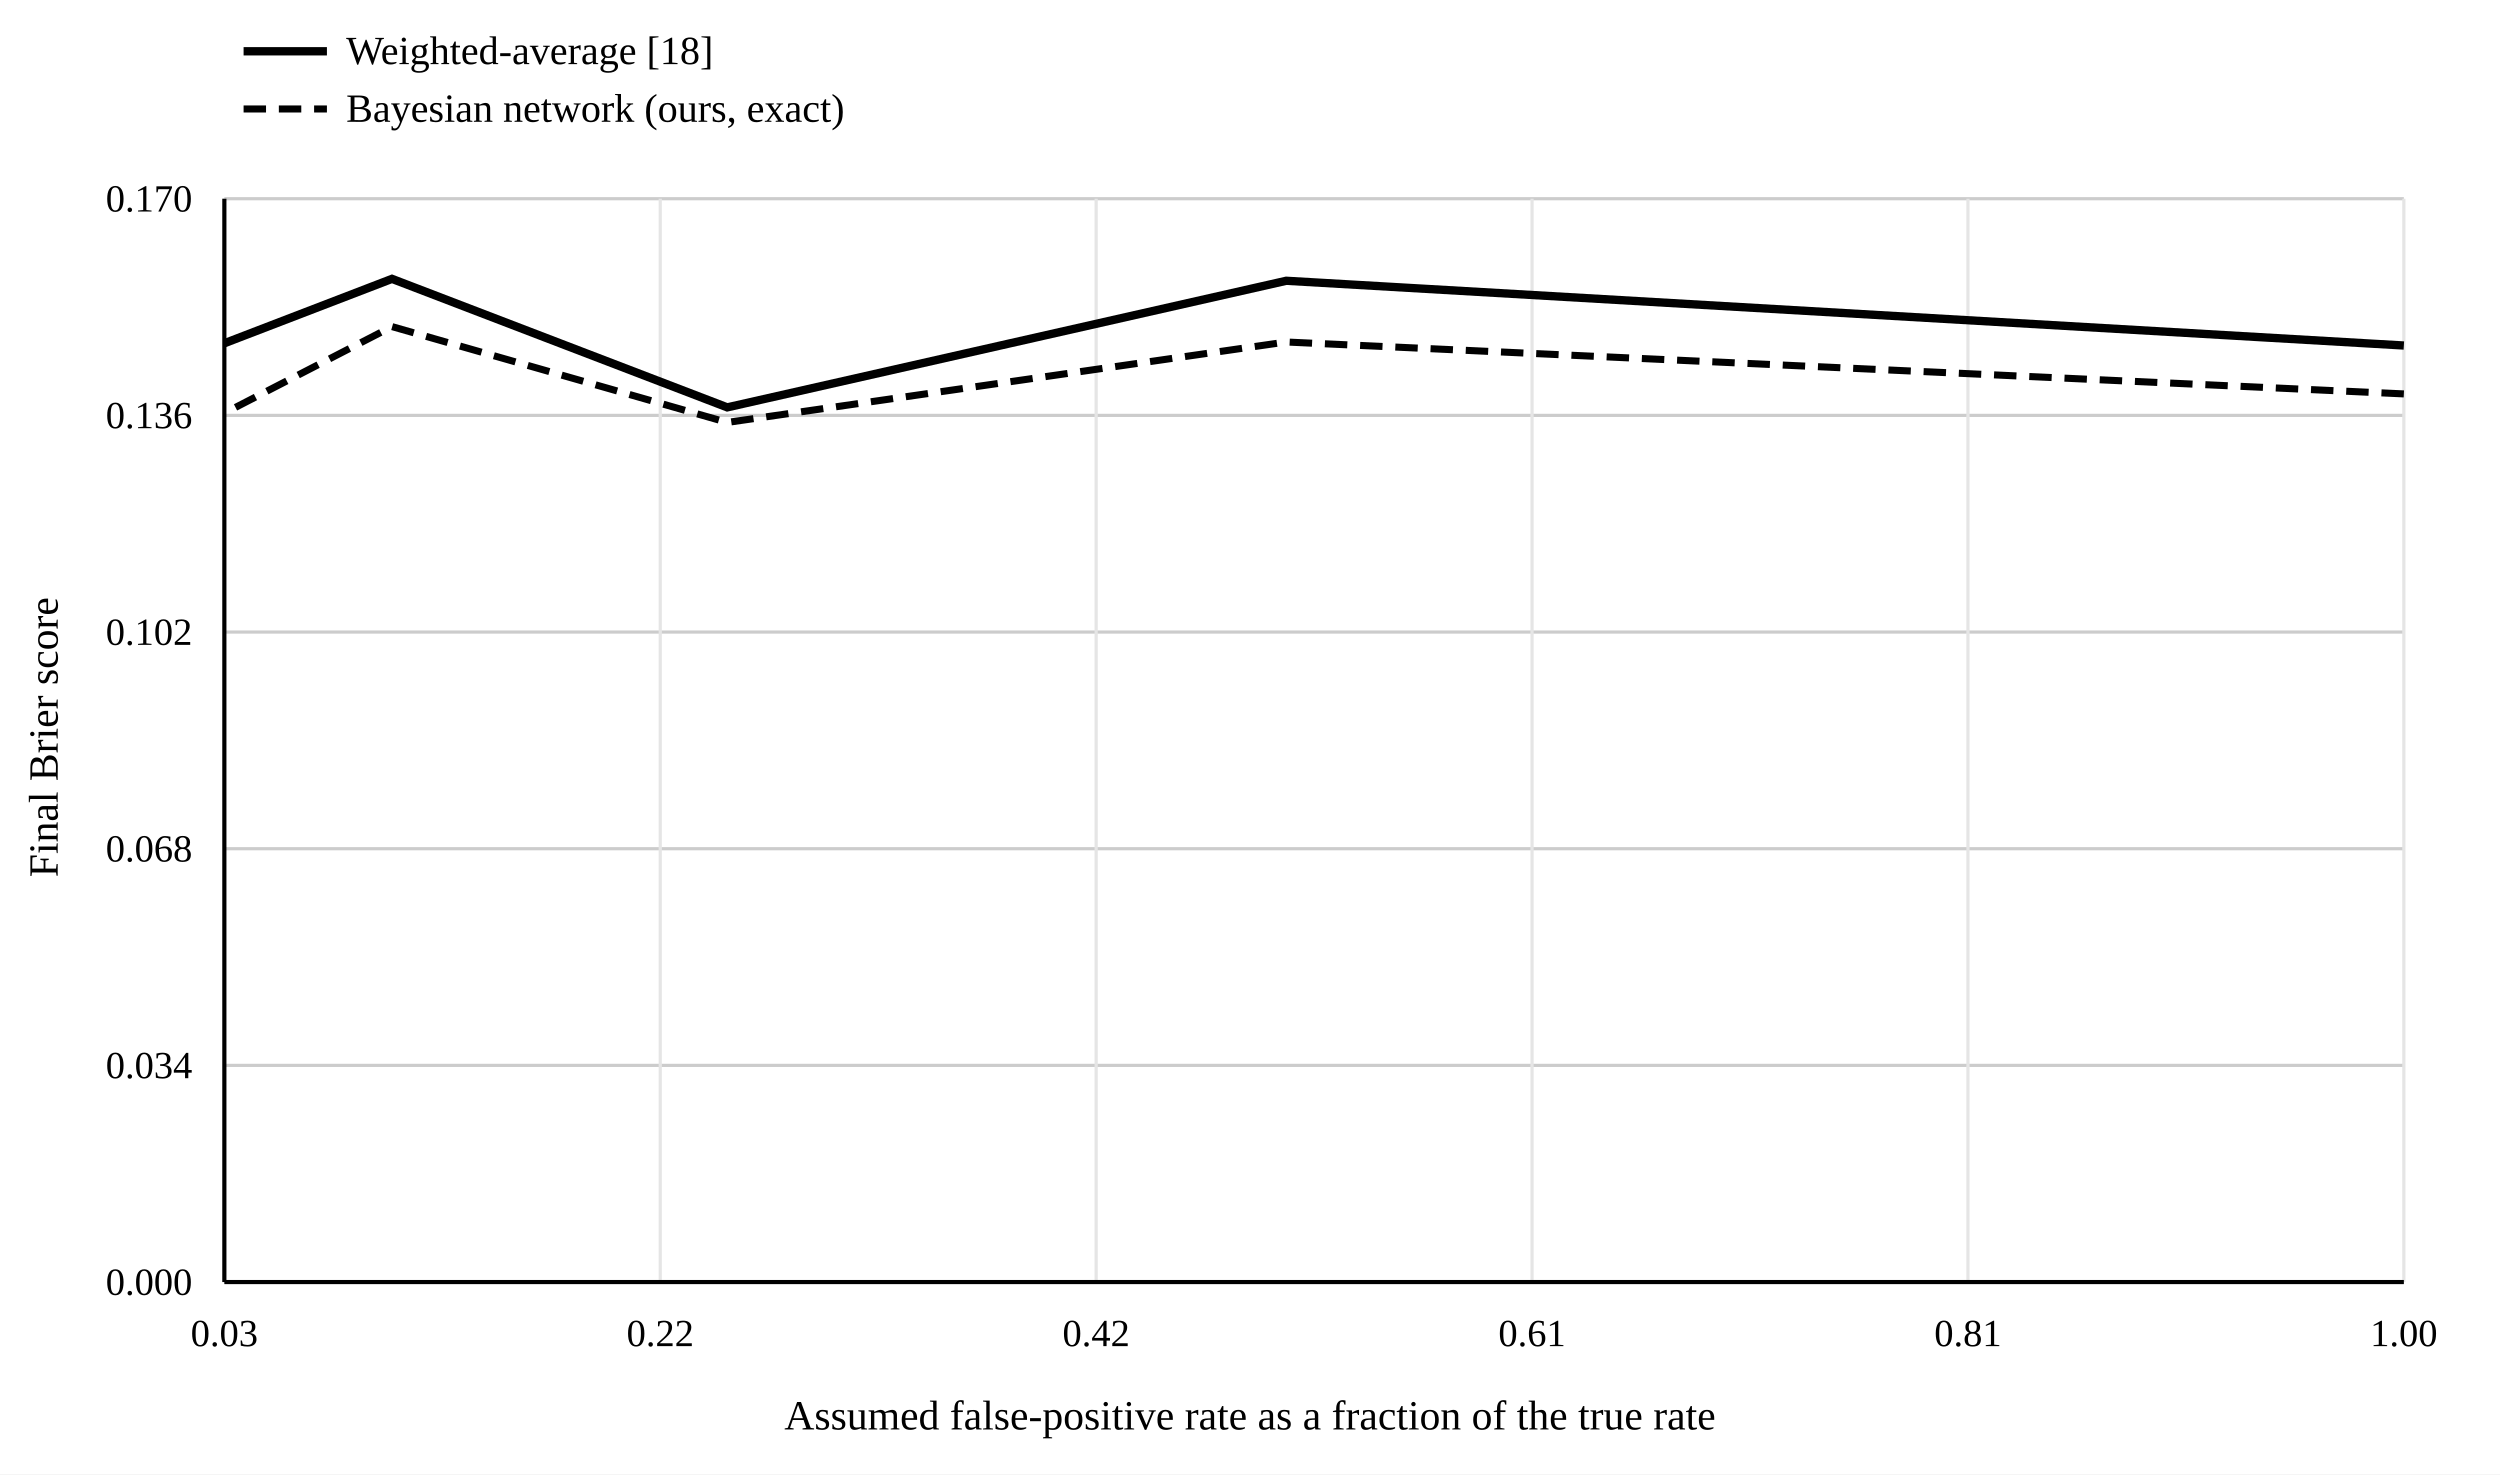
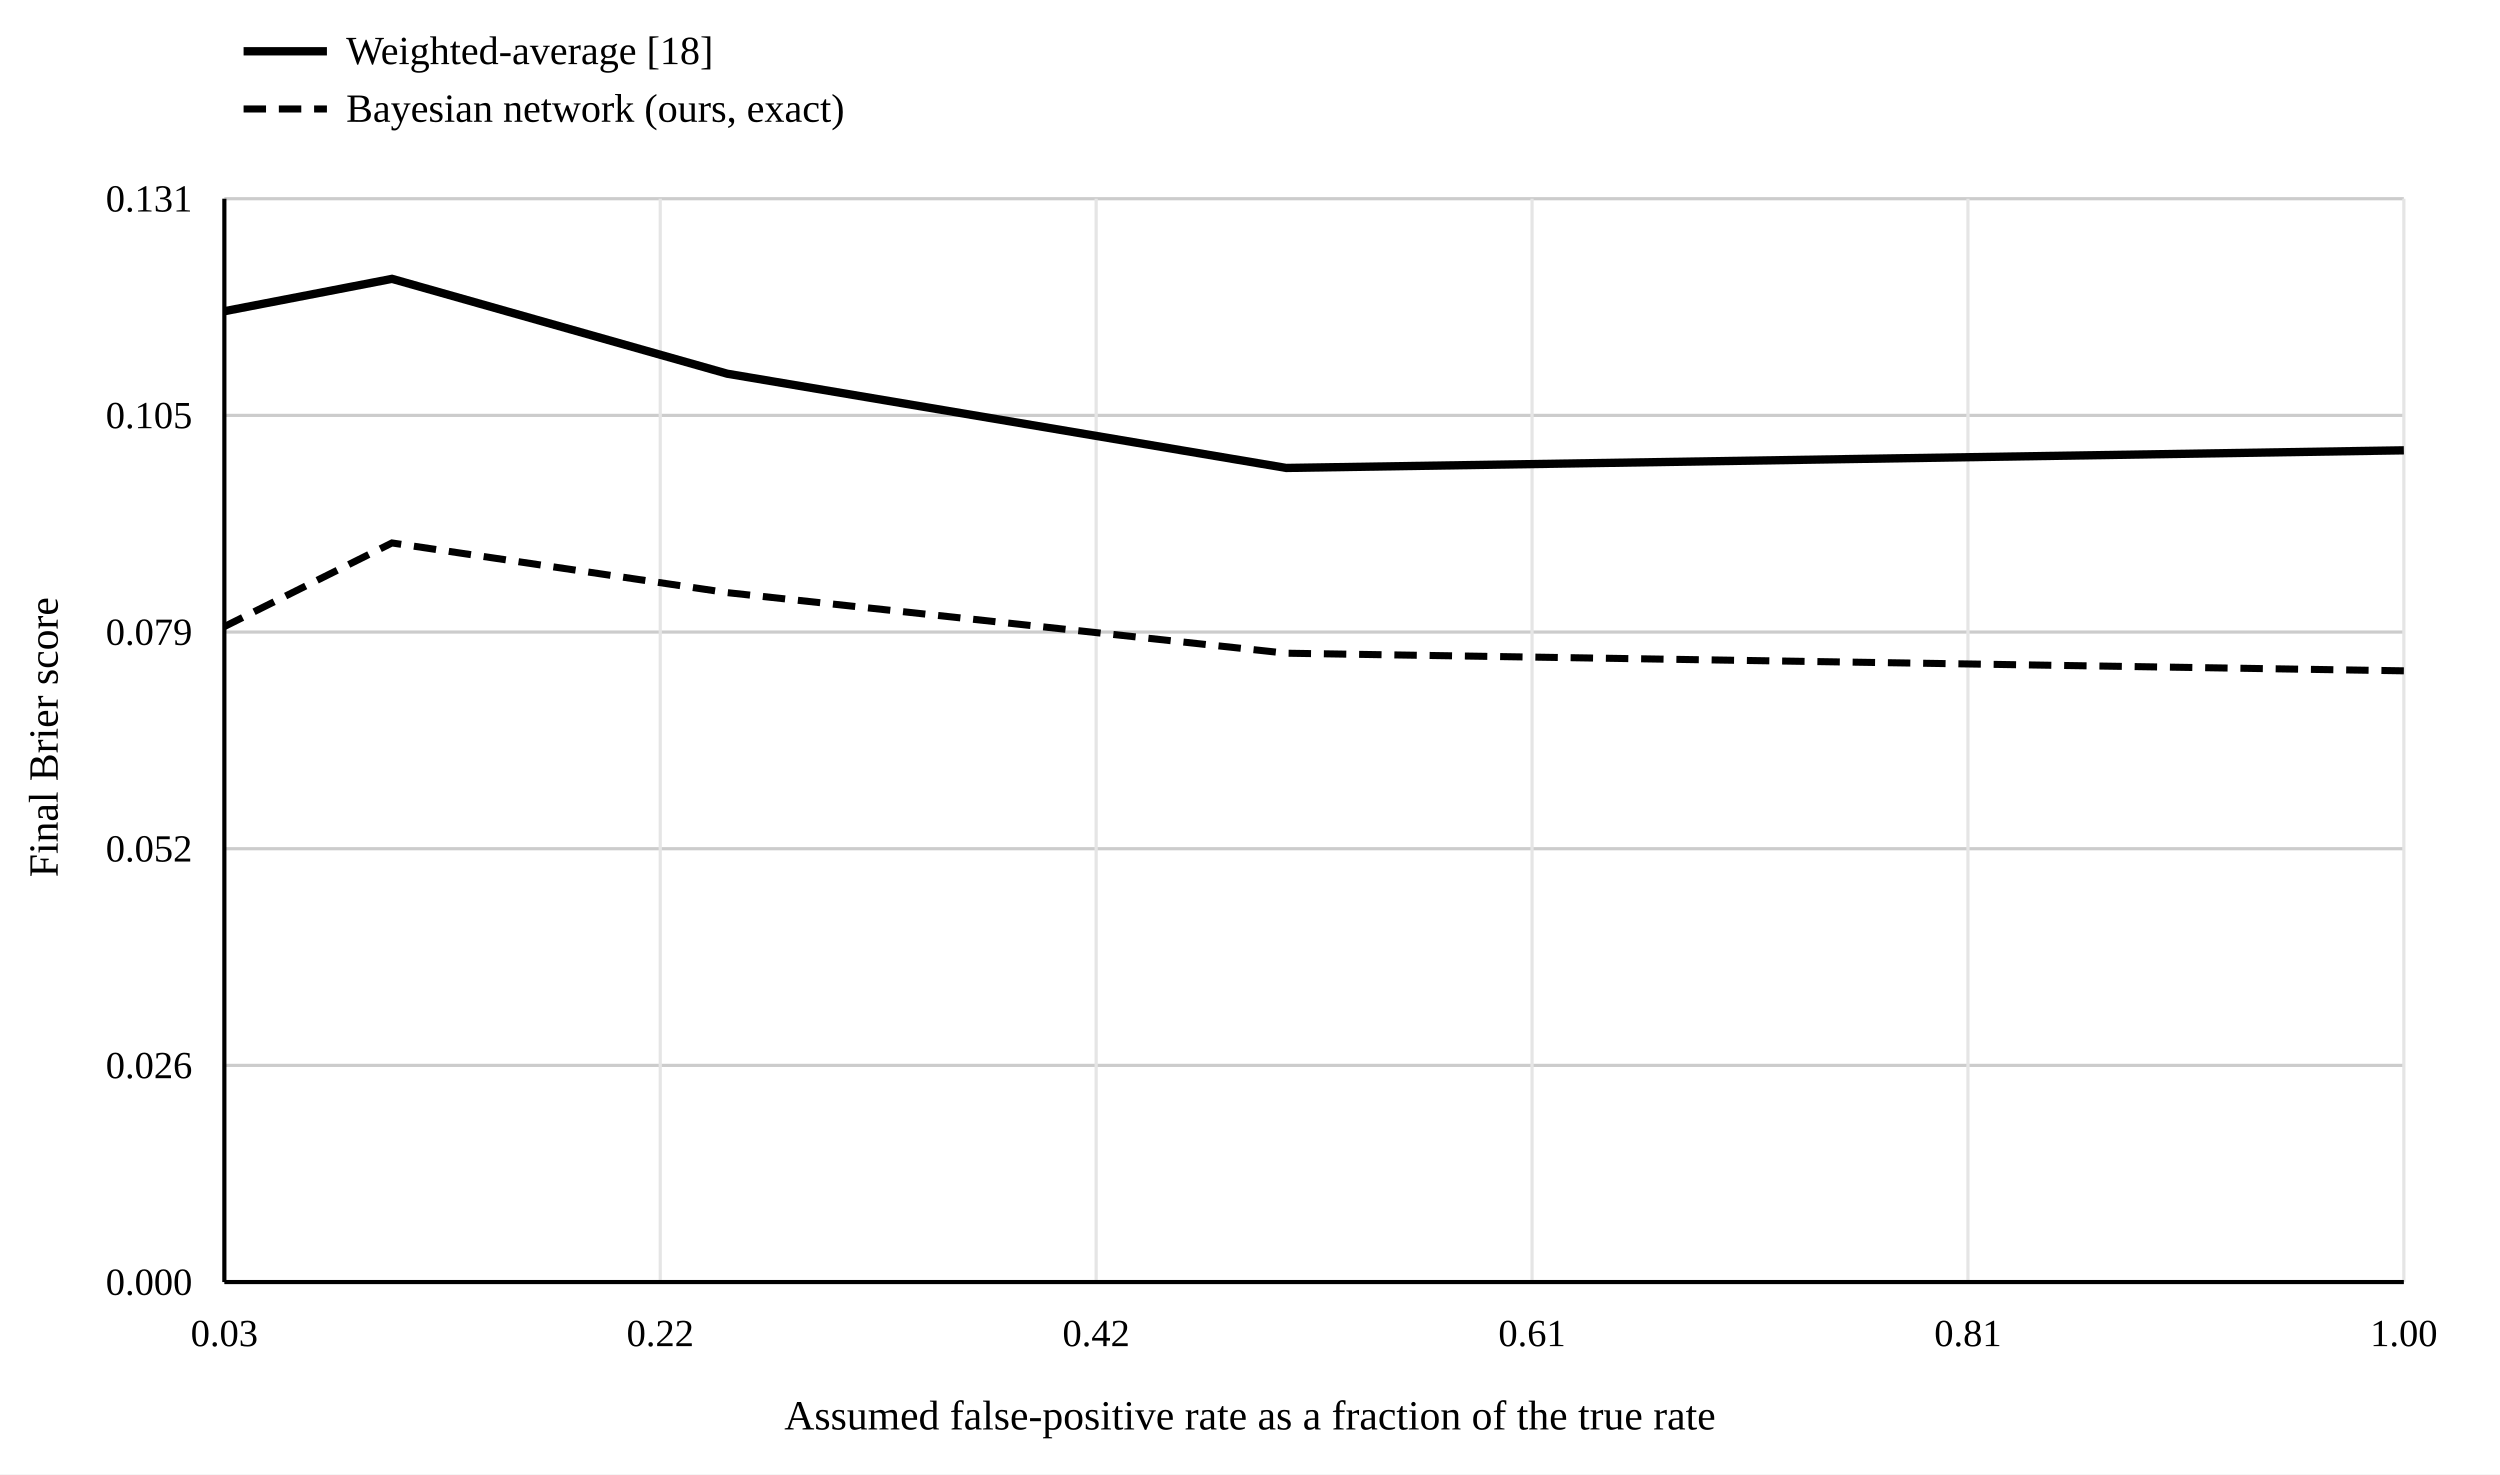
<svg xmlns="http://www.w3.org/2000/svg" width="780" height="460" viewBox="0 0 780 460" font-family="'Times New Roman', Times, serif">
  <rect x="0" y="0" width="780" height="460" fill="#ffffff" />
  <line x1="70" y1="400.0" x2="750" y2="400.0" stroke="#ccc" stroke-width="1" />
  <text x="60" y="404.0" font-size="12" fill="#000" text-anchor="end">0.000</text>
  <line x1="70" y1="332.4" x2="750" y2="332.4" stroke="#ccc" stroke-width="1" />
-   <text x="60" y="336.4" font-size="12" fill="#000" text-anchor="end">0.034</text>
+   <text x="60" y="336.4" font-size="12" fill="#000" text-anchor="end">0.026</text>
  <line x1="70" y1="264.8" x2="750" y2="264.8" stroke="#ccc" stroke-width="1" />
-   <text x="60" y="268.8" font-size="12" fill="#000" text-anchor="end">0.068</text>
+   <text x="60" y="268.8" font-size="12" fill="#000" text-anchor="end">0.052</text>
  <line x1="70" y1="197.2" x2="750" y2="197.2" stroke="#ccc" stroke-width="1" />
-   <text x="60" y="201.2" font-size="12" fill="#000" text-anchor="end">0.102</text>
+   <text x="60" y="201.2" font-size="12" fill="#000" text-anchor="end">0.079</text>
  <line x1="70" y1="129.6" x2="750" y2="129.6" stroke="#ccc" stroke-width="1" />
-   <text x="60" y="133.6" font-size="12" fill="#000" text-anchor="end">0.136</text>
+   <text x="60" y="133.6" font-size="12" fill="#000" text-anchor="end">0.105</text>
  <line x1="70" y1="62.0" x2="750" y2="62.0" stroke="#ccc" stroke-width="1" />
-   <text x="60" y="66.0" font-size="12" fill="#000" text-anchor="end">0.170</text>
+   <text x="60" y="66.0" font-size="12" fill="#000" text-anchor="end">0.131</text>
  <line x1="70.0" y1="62" x2="70.0" y2="400" stroke="#e5e5e5" stroke-width="1" />
  <text x="70.0" y="420" font-size="12" fill="#000" text-anchor="middle">0.03</text>
  <line x1="206.0" y1="62" x2="206.0" y2="400" stroke="#e5e5e5" stroke-width="1" />
  <text x="206.0" y="420" font-size="12" fill="#000" text-anchor="middle">0.22</text>
  <line x1="342.0" y1="62" x2="342.0" y2="400" stroke="#e5e5e5" stroke-width="1" />
  <text x="342.0" y="420" font-size="12" fill="#000" text-anchor="middle">0.42</text>
  <line x1="478.0" y1="62" x2="478.0" y2="400" stroke="#e5e5e5" stroke-width="1" />
  <text x="478.0" y="420" font-size="12" fill="#000" text-anchor="middle">0.61</text>
  <line x1="614.0" y1="62" x2="614.0" y2="400" stroke="#e5e5e5" stroke-width="1" />
  <text x="614.0" y="420" font-size="12" fill="#000" text-anchor="middle">0.81</text>
  <line x1="750.0" y1="62" x2="750.0" y2="400" stroke="#e5e5e5" stroke-width="1" />
  <text x="750.0" y="420" font-size="12" fill="#000" text-anchor="middle">1.00</text>
  <line x1="70" y1="62" x2="70" y2="400" stroke="#000" stroke-width="1.3" />
  <line x1="70" y1="400" x2="750" y2="400" stroke="#000" stroke-width="1.3" />
-   <polyline points="750.0,107.8 401.3,87.6 226.9,127.1 122.3,87.0 70.0,107.1" fill="none" stroke="#000000" stroke-width="2.6" />
-   <polyline points="750.0,122.9 401.3,106.7 226.9,131.8 122.3,101.9 70.0,128.9" fill="none" stroke="#000000" stroke-width="2.2" stroke-dasharray="7,4" />
+   <polyline points="750.0,140.5 401.3,146.0 226.9,116.6 122.3,87.0 70.0,97.1" fill="none" stroke="#000000" stroke-width="2.6" />
+   <polyline points="750.0,209.3 401.3,203.8 226.9,184.9 122.3,169.4 70.0,195.5" fill="none" stroke="#000000" stroke-width="2.2" stroke-dasharray="7,4" />
  <line x1="76" y1="16" x2="102" y2="16" stroke="#000000" stroke-width="2.6" />
  <text x="108" y="20" font-size="12.5" fill="#000">Weighted-average [18]</text>
  <line x1="76" y1="34" x2="102" y2="34" stroke="#000000" stroke-width="2.2" stroke-dasharray="7,4" />
  <text x="108" y="38" font-size="12.5" fill="#000">Bayesian network (ours, exact)</text>
  <text x="390.0" y="446" font-size="13" fill="#000" text-anchor="middle">Assumed false-positive rate as a fraction of the true rate</text>
  <text x="18" y="230.0" font-size="13" fill="#000" text-anchor="middle" transform="rotate(-90 18 230.0)">Final Brier score</text>
</svg>
